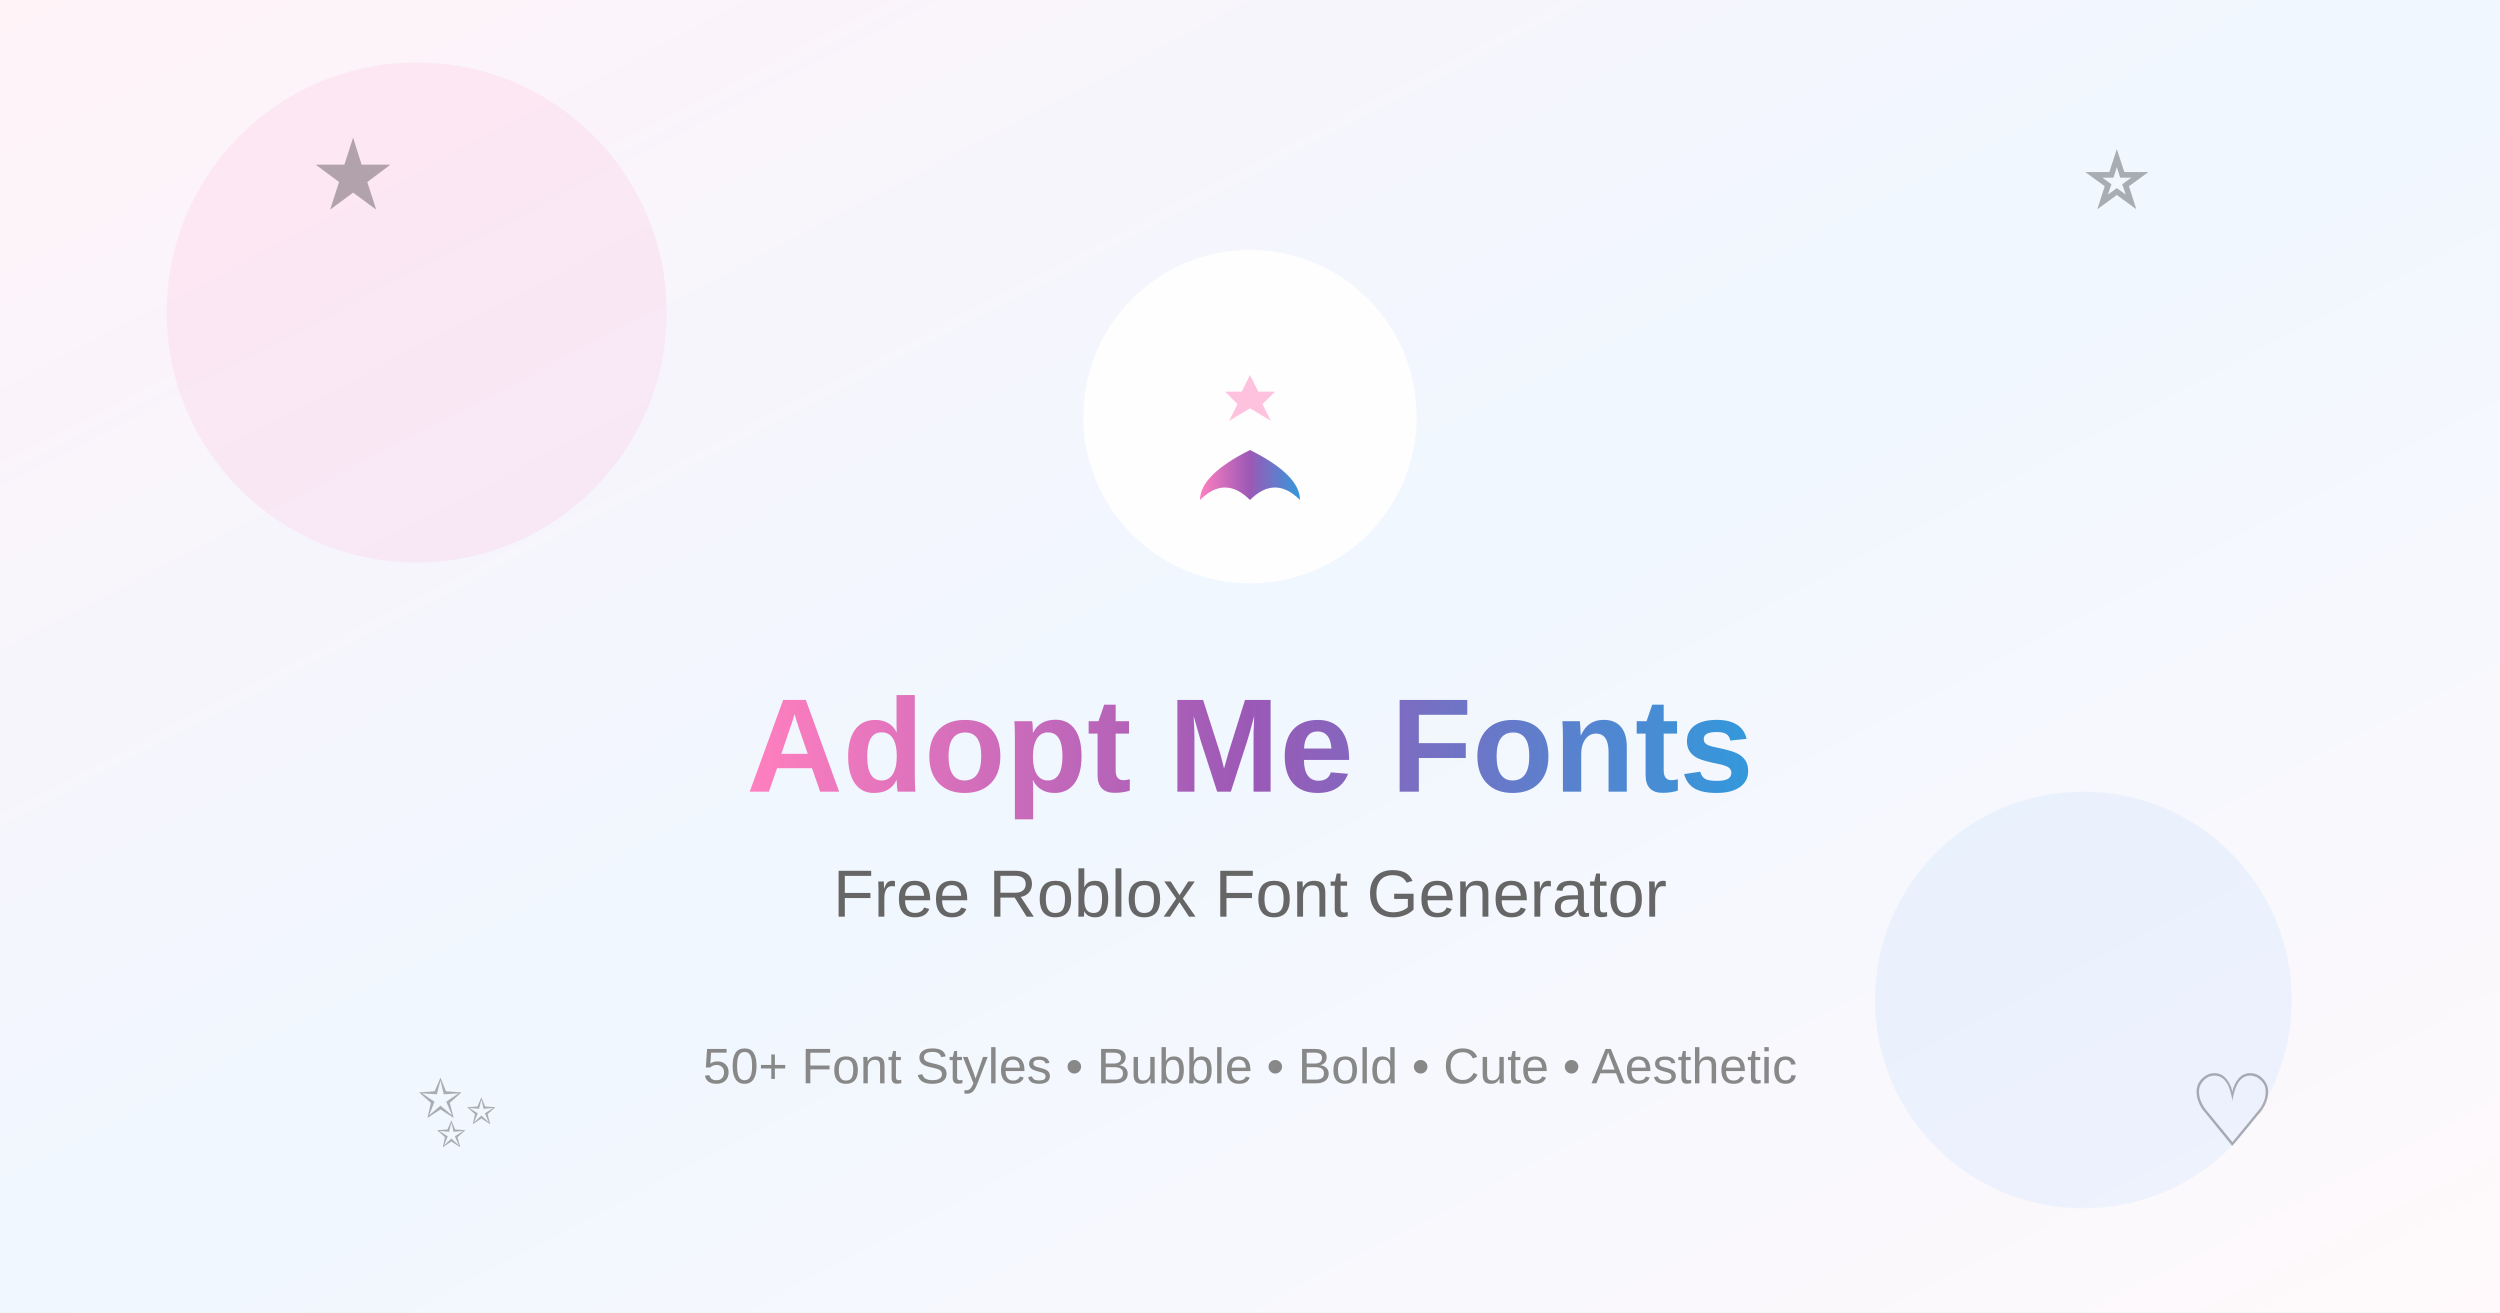
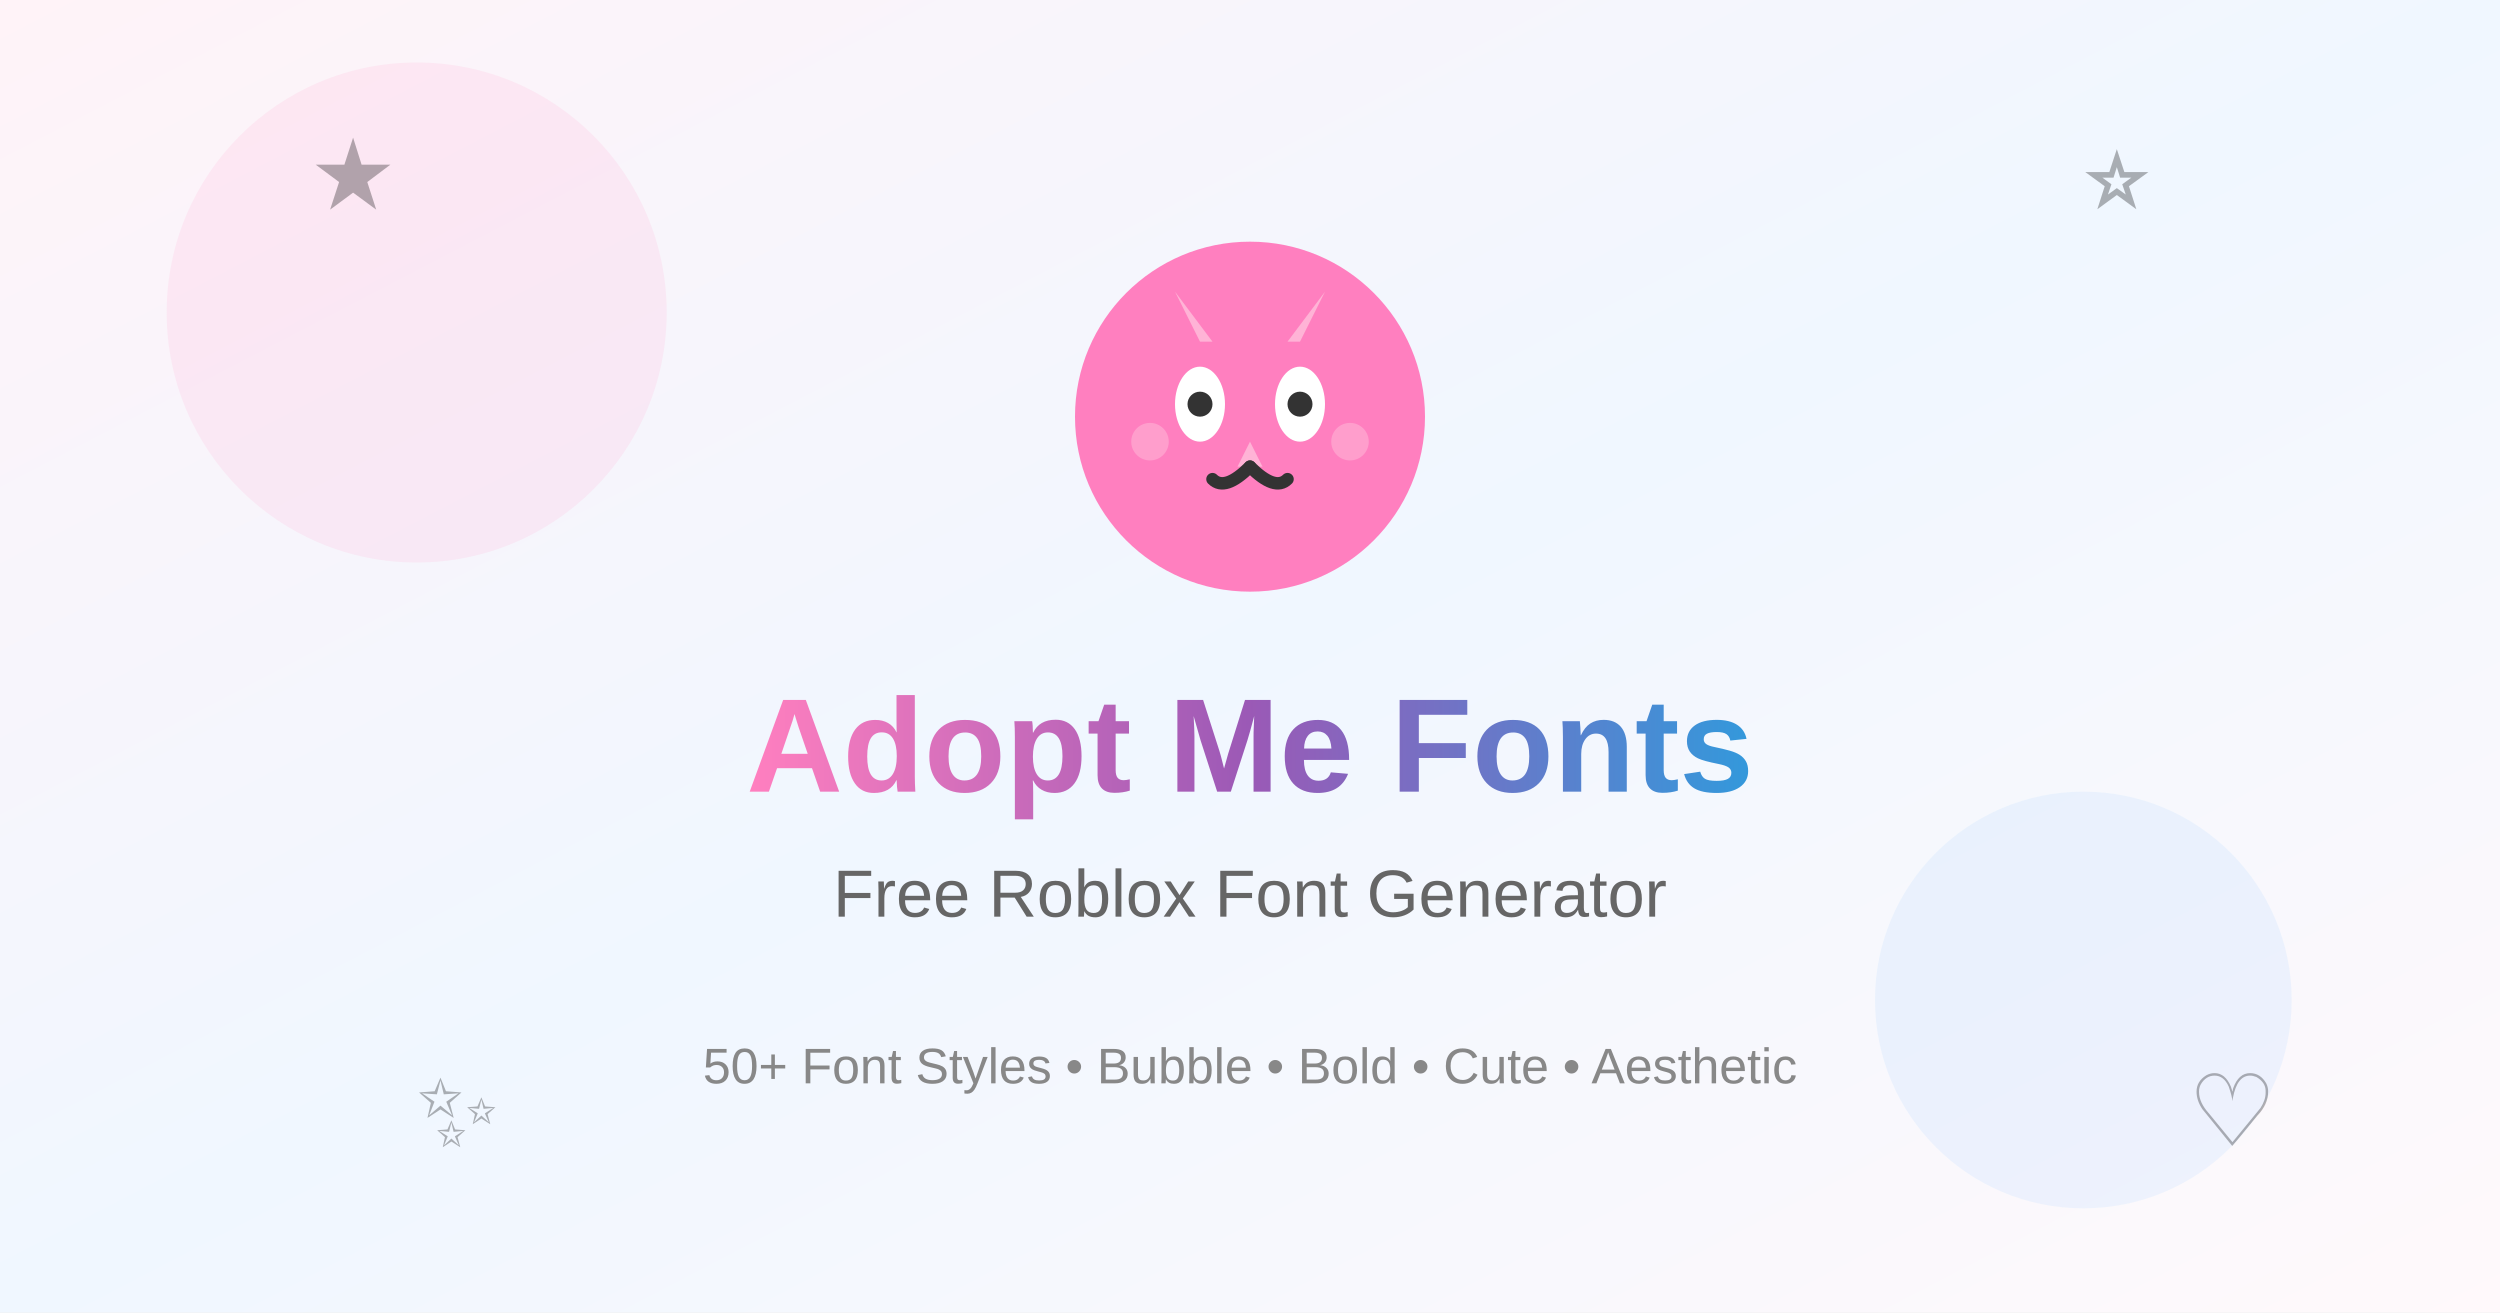
<svg xmlns="http://www.w3.org/2000/svg" width="1200" height="630" viewBox="0 0 1200 630">
  <defs>
    <linearGradient id="ogGradient" x1="0%" y1="0%" x2="100%" y2="100%">
      <stop offset="0%" stop-color="#fff3f8" />
      <stop offset="50%" stop-color="#f0f7ff" />
      <stop offset="100%" stop-color="#fff9fb" />
    </linearGradient>
    <linearGradient id="textGradient" x1="0%" y1="0%" x2="100%" y2="0%">
      <stop offset="0%" stop-color="#ff7fbf" />
      <stop offset="50%" stop-color="#9b59b6" />
      <stop offset="100%" stop-color="#3498db" />
    </linearGradient>
  </defs>
  <rect width="1200" height="630" fill="url(#ogGradient)" />
  <circle cx="200" cy="150" r="120" fill="#ffb3d6" opacity="0.2" />
  <circle cx="1000" cy="480" r="100" fill="#b3d9ff" opacity="0.2" />
  <g transform="translate(600, 200)">
-     <circle cx="0" cy="0" r="80" fill="#ffffff" opacity="0.9" />
-     <path d="M0 40c-8-8-16-8-24 0 0-8 8-16 24-24 16 8 24 16 24 24-8-8-16-8-24 0z" fill="url(#textGradient)" />
-     <path d="M0 -20 L4 -12 L12 -12 L6 -6 L10 2 L0 -4 L-10 2 L-6 -6 L-12 -12 L-4 -12 Z" fill="#ffb3d6" opacity="0.8" />
+     <g transform="scale(3)">
+       <circle cx="0" cy="0" r="28" fill="#ff7fbf" />
+       <path d="M-12 -20 L-4 -8 L-8 -8 Z" fill="#ff7fbf" />
+       <path d="M12 -20 L4 -8 L8 -8 Z" fill="#ff7fbf" />
+       <path d="M-12 -20 L-6 -12 L-8 -12 Z" fill="#ffb3d6" />
+       <path d="M12 -20 L6 -12 L8 -12 Z" fill="#ffb3d6" />
+       <ellipse cx="-8" cy="-2" rx="4" ry="6" fill="#ffffff" />
+       <ellipse cx="8" cy="-2" rx="4" ry="6" fill="#ffffff" />
+       <circle cx="-8" cy="-2" r="2" fill="#333333" />
+       <circle cx="8" cy="-2" r="2" fill="#333333" />
+       <path d="M0 4 L-2 8 L2 8 Z" fill="#ffb3d6" />
+       <path d="M0 8 Q-4 12 -6 10" stroke="#333333" stroke-width="2" fill="none" stroke-linecap="round" />
+       <path d="M0 8 Q4 12 6 10" stroke="#333333" stroke-width="2" fill="none" stroke-linecap="round" />
+       <circle cx="-16" cy="4" r="3" fill="#ffb3d6" opacity="0.6" />
+       <circle cx="16" cy="4" r="3" fill="#ffb3d6" opacity="0.6" />
+     </g>
  </g>
  <text x="600" y="380" font-family="Arial, sans-serif" font-size="64" font-weight="bold" text-anchor="middle" fill="url(#textGradient)">
    Adopt Me Fonts
  </text>
  <text x="600" y="440" font-family="Arial, sans-serif" font-size="32" text-anchor="middle" fill="#666666">
    Free Roblox Font Generator
  </text>
  <text x="600" y="520" font-family="Arial, sans-serif" font-size="24" text-anchor="middle" fill="#888888">
    50+ Font Styles • Bubble • Bold • Cute • Aesthetic
  </text>
  <text x="150" y="100" font-size="48" opacity="0.3">★</text>
  <text x="1050" y="550" font-size="48" opacity="0.3">♡</text>
  <text x="200" y="550" font-size="48" opacity="0.3">✨</text>
  <text x="1000" y="100" font-size="48" opacity="0.3">⭐</text>
</svg>
